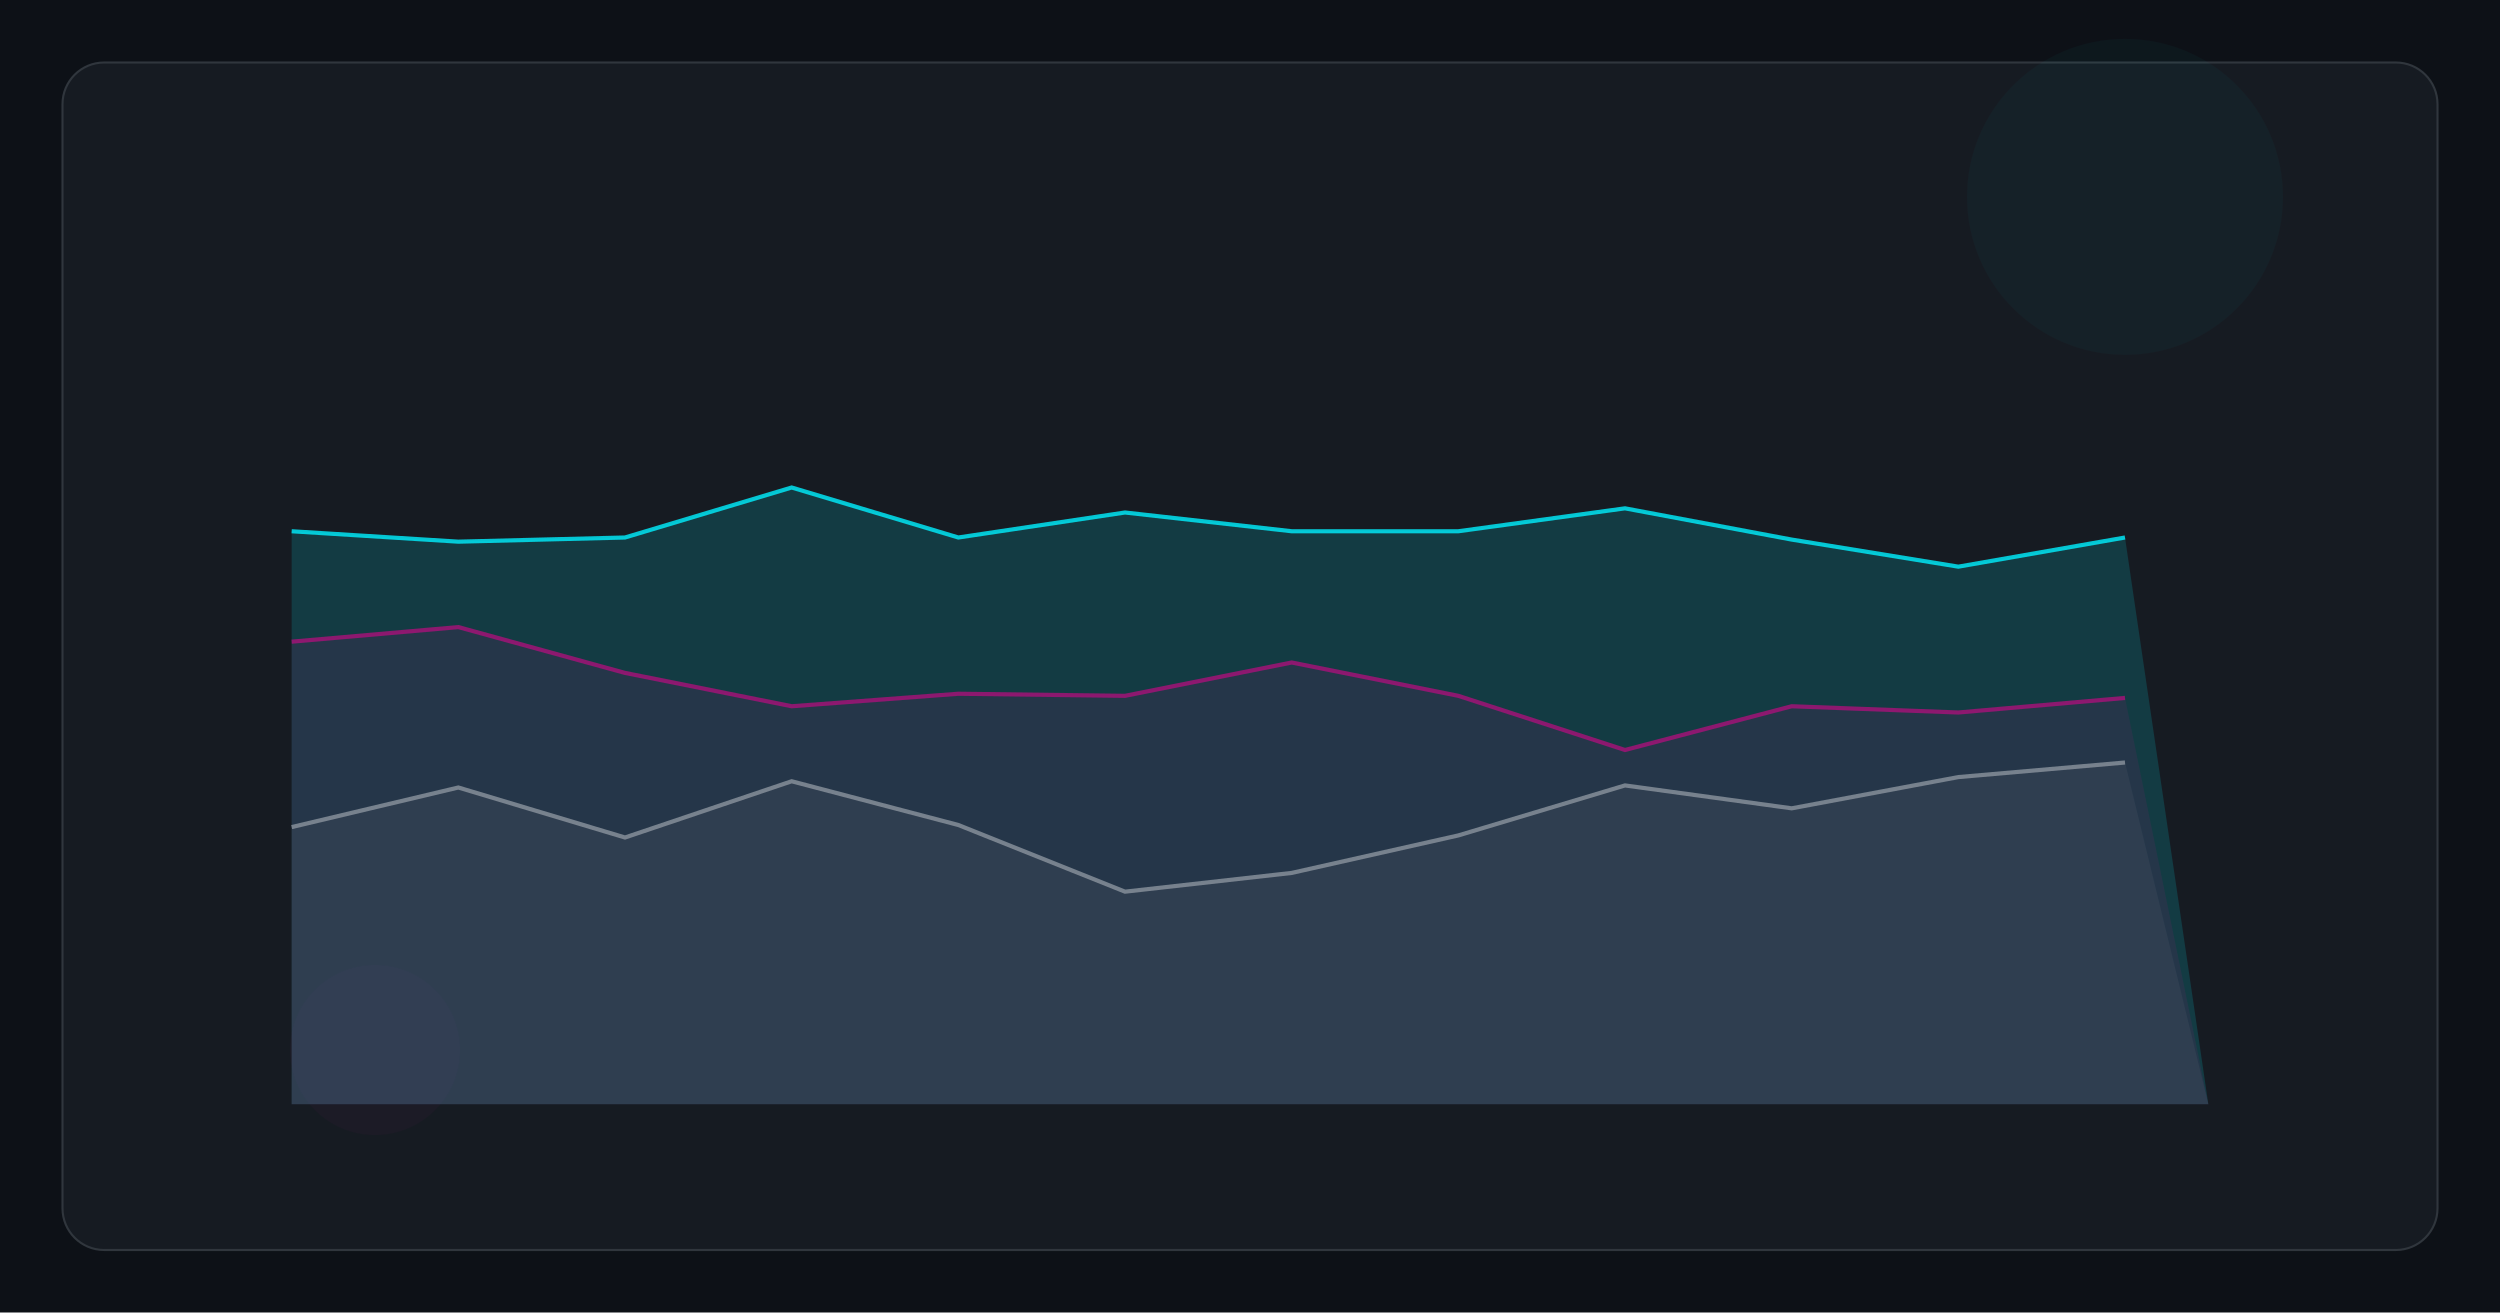
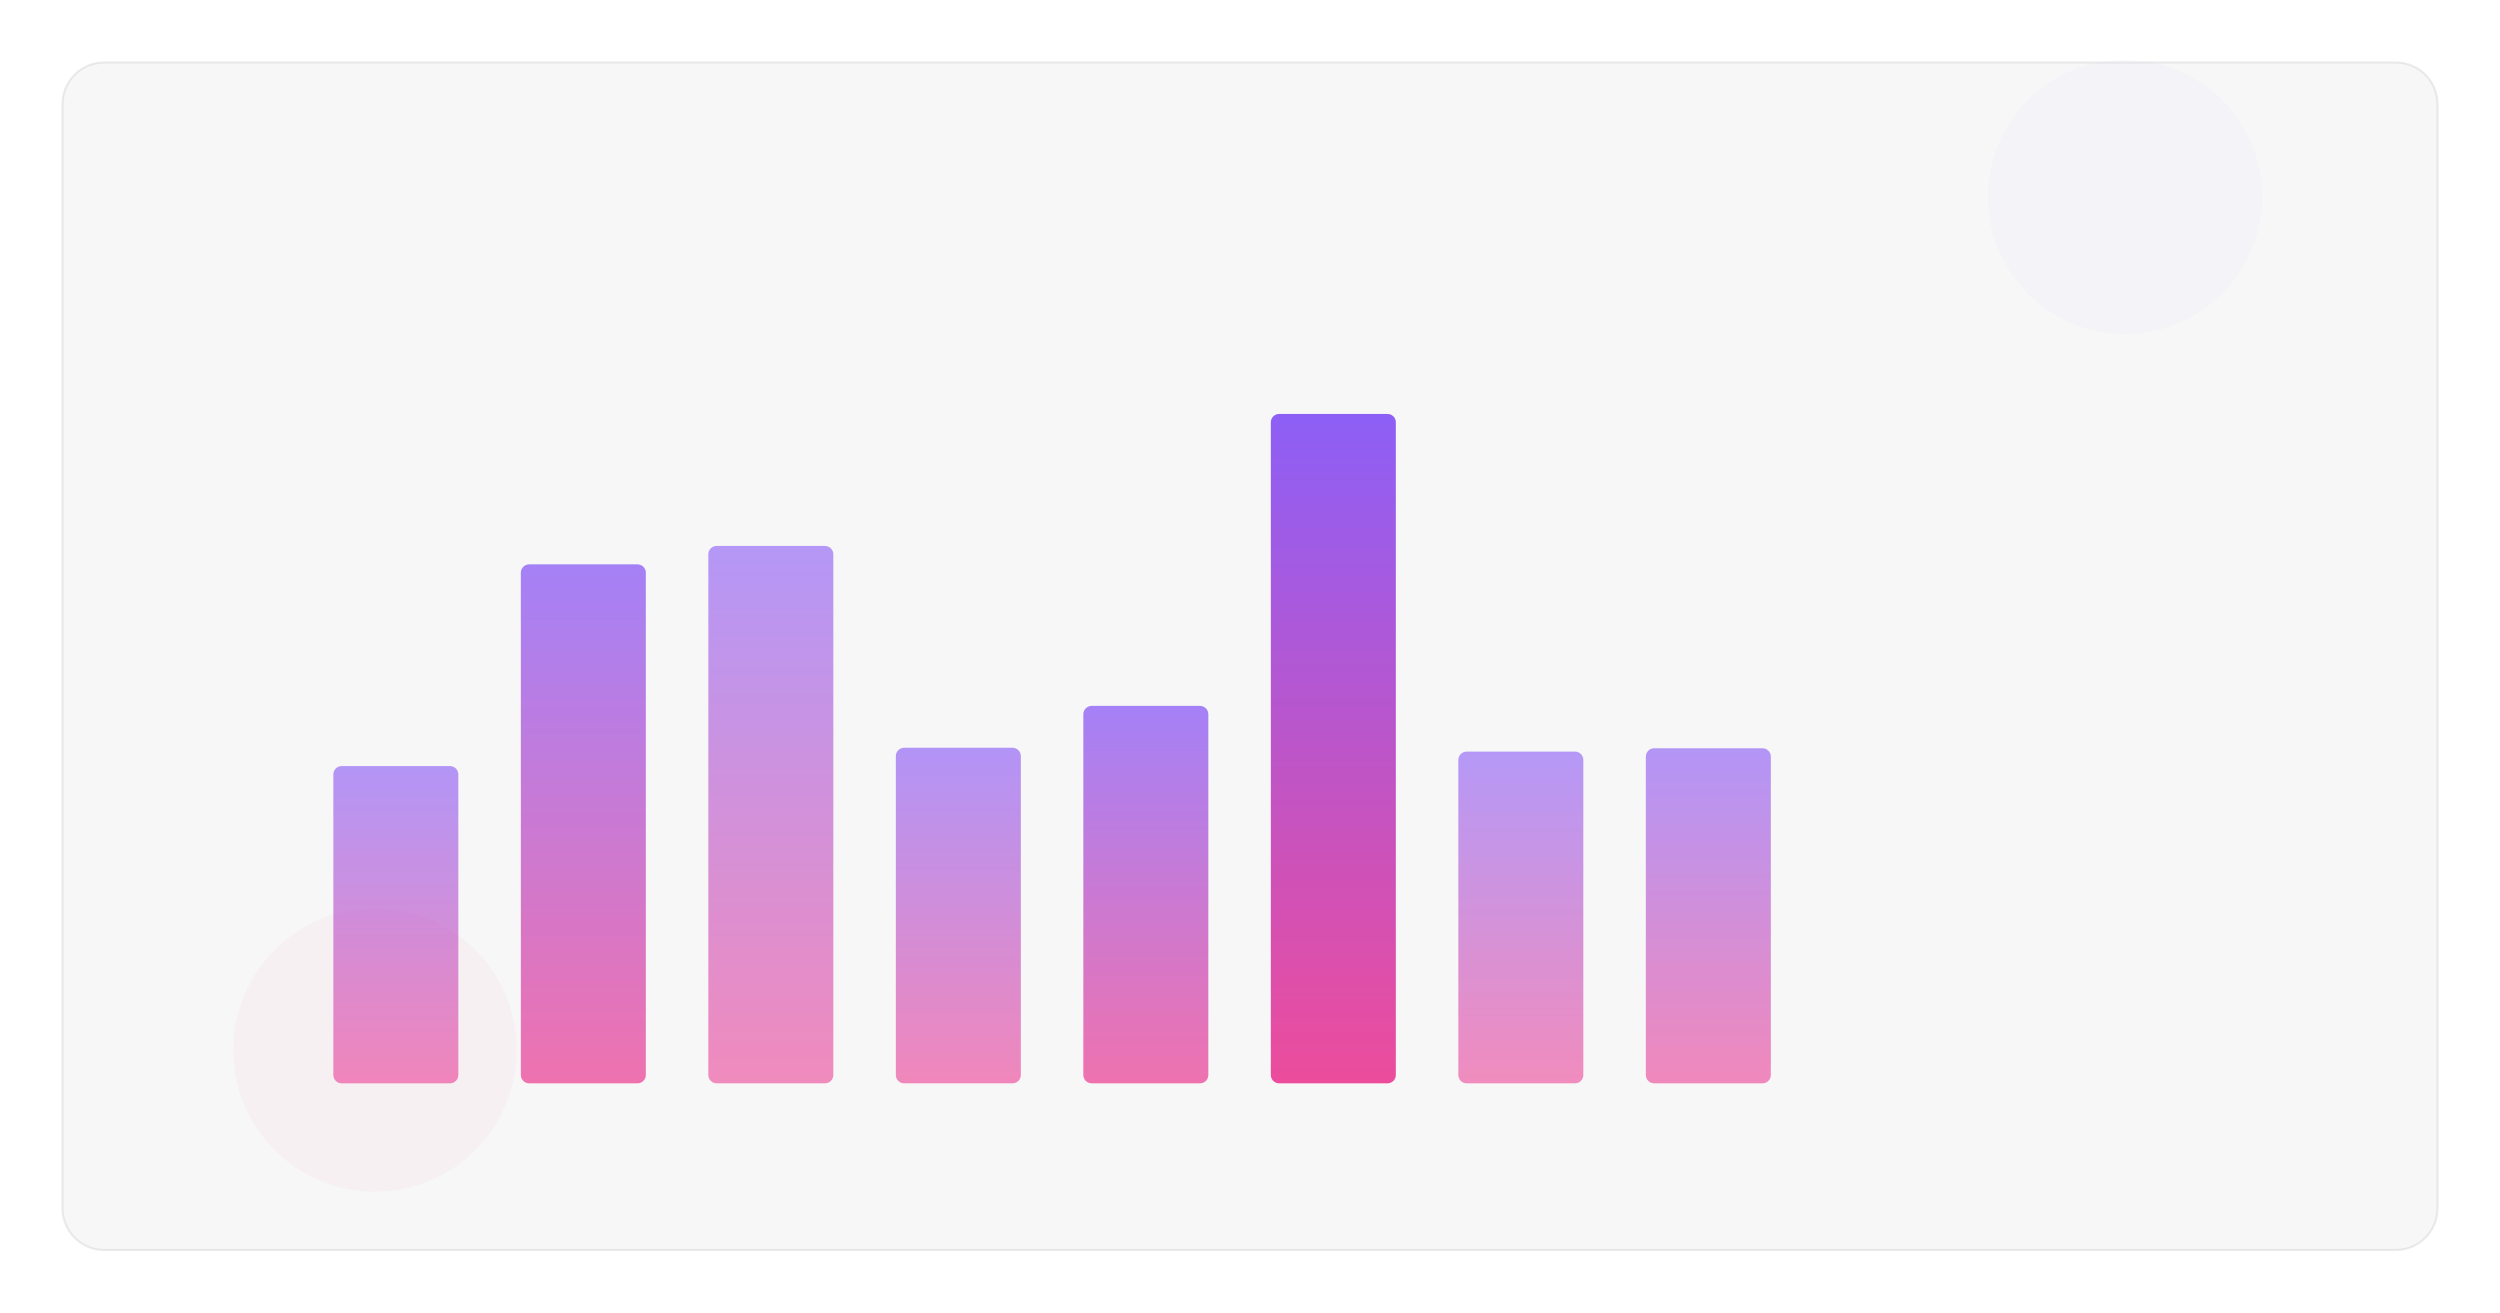
<svg xmlns="http://www.w3.org/2000/svg" viewBox="0 0 1200 630" fill="none">
-   <rect width="1200" height="630" fill="#0d1117" />
-   <rect x="30" y="30" width="1140" height="570" rx="20" fill="#161b22" stroke="#30363d" stroke-width="1" />
+   <rect width="1200" height="630" fill="transparent" />
+   <rect x="30" y="30" width="1140" height="570" rx="20" fill="rgba(128,128,128,0.06)" stroke="rgba(128,128,128,0.15)" stroke-width="1" />
  <defs>
    <linearGradient id="lineGrad" x1="0%" y1="0%" x2="100%" y2="0%">
-       <stop offset="0%" stop-color="#00F0FF" />
-       <stop offset="100%" stop-color="#A91079" />
+       <stop offset="0%" stop-color="#8B5CF6" />
+       <stop offset="100%" stop-color="#EC4899" />
    </linearGradient>
    <linearGradient id="areaGrad" x1="0%" y1="0%" x2="0%" y2="100%">
-       <stop offset="0%" stop-color="#00F0FF" stop-opacity="0.3" />
-       <stop offset="100%" stop-color="#00F0FF" stop-opacity="0" />
+       <stop offset="0%" stop-color="#8B5CF6" stop-opacity="0.3" />
+       <stop offset="100%" stop-color="#8B5CF6" stop-opacity="0" />
    </linearGradient>
    <linearGradient id="barGrad" x1="0%" y1="0%" x2="0%" y2="100%">
-       <stop offset="0%" stop-color="#00F0FF" />
-       <stop offset="100%" stop-color="#A91079" />
+       <stop offset="0%" stop-color="#8B5CF6" />
+       <stop offset="100%" stop-color="#EC4899" />
    </linearGradient>
  </defs>
-   <circle cx="1020" cy="94.5" r="75.844" fill="#00F0FF" opacity="0.03" />
-   <circle cx="180" cy="504" r="40.828" fill="#A91079" opacity="0.04" />
-   <path d="M140 255 L220 260 L300 258 L380 234 L460 258 L540 246 L620 255 L700 255 L780 244 L860 259 L940 272 L1020 258 L1060 530 L140 530 Z" fill="#00F0FF" opacity="0.15" />
-   <path d="M140 255 L220 260 L300 258 L380 234 L460 258 L540 246 L620 255 L700 255 L780 244 L860 259 L940 272 L1020 258" stroke="#00F0FF" stroke-width="2" fill="none" opacity="0.8" />
-   <path d="M140 308 L220 301 L300 323 L380 339 L460 333 L540 334 L620 318 L700 334 L780 360 L860 339 L940 342 L1020 335 L1060 530 L140 530 Z" fill="#A91079" opacity="0.12" />
-   <path d="M140 308 L220 301 L300 323 L380 339 L460 333 L540 334 L620 318 L700 334 L780 360 L860 339 L940 342 L1020 335" stroke="#A91079" stroke-width="2" fill="none" opacity="0.8" />
-   <path d="M140 397 L220 378 L300 402 L380 375 L460 396 L540 428 L620 419 L700 401 L780 377 L860 388 L940 373 L1020 366 L1060 530 L140 530 Z" fill="#8B949E" opacity="0.09" />
-   <path d="M140 397 L220 378 L300 402 L380 375 L460 396 L540 428 L620 419 L700 401 L780 377 L860 388 L940 373 L1020 366" stroke="#8B949E" stroke-width="2" fill="none" opacity="0.8" />
+   <circle cx="1020" cy="94.5" r="65.788" fill="#8B5CF6" opacity="0.03" />
+   <circle cx="180" cy="504" r="67.999" fill="#EC4899" opacity="0.04" />
+   <rect x="160" y="367.717" width="60" height="152.283" rx="4" fill="url(#barGrad)" opacity="0.63" />
+   <rect x="250" y="270.895" width="60" height="249.105" rx="4" fill="url(#barGrad)" opacity="0.76" />
+   <rect x="340" y="262.06" width="60" height="257.94" rx="4" fill="url(#barGrad)" opacity="0.62" />
+   <rect x="430" y="358.928" width="60" height="161.072" rx="4" fill="url(#barGrad)" opacity="0.64" />
+   <rect x="520" y="338.827" width="60" height="181.173" rx="4" fill="url(#barGrad)" opacity="0.76" />
+   <rect x="610" y="198.694" width="60" height="321.306" rx="4" fill="url(#barGrad)" opacity="0.98" />
+   <rect x="700" y="360.766" width="60" height="159.234" rx="4" fill="url(#barGrad)" opacity="0.61" />
+   <rect x="790" y="359.163" width="60" height="160.837" rx="4" fill="url(#barGrad)" opacity="0.63" />
</svg>
